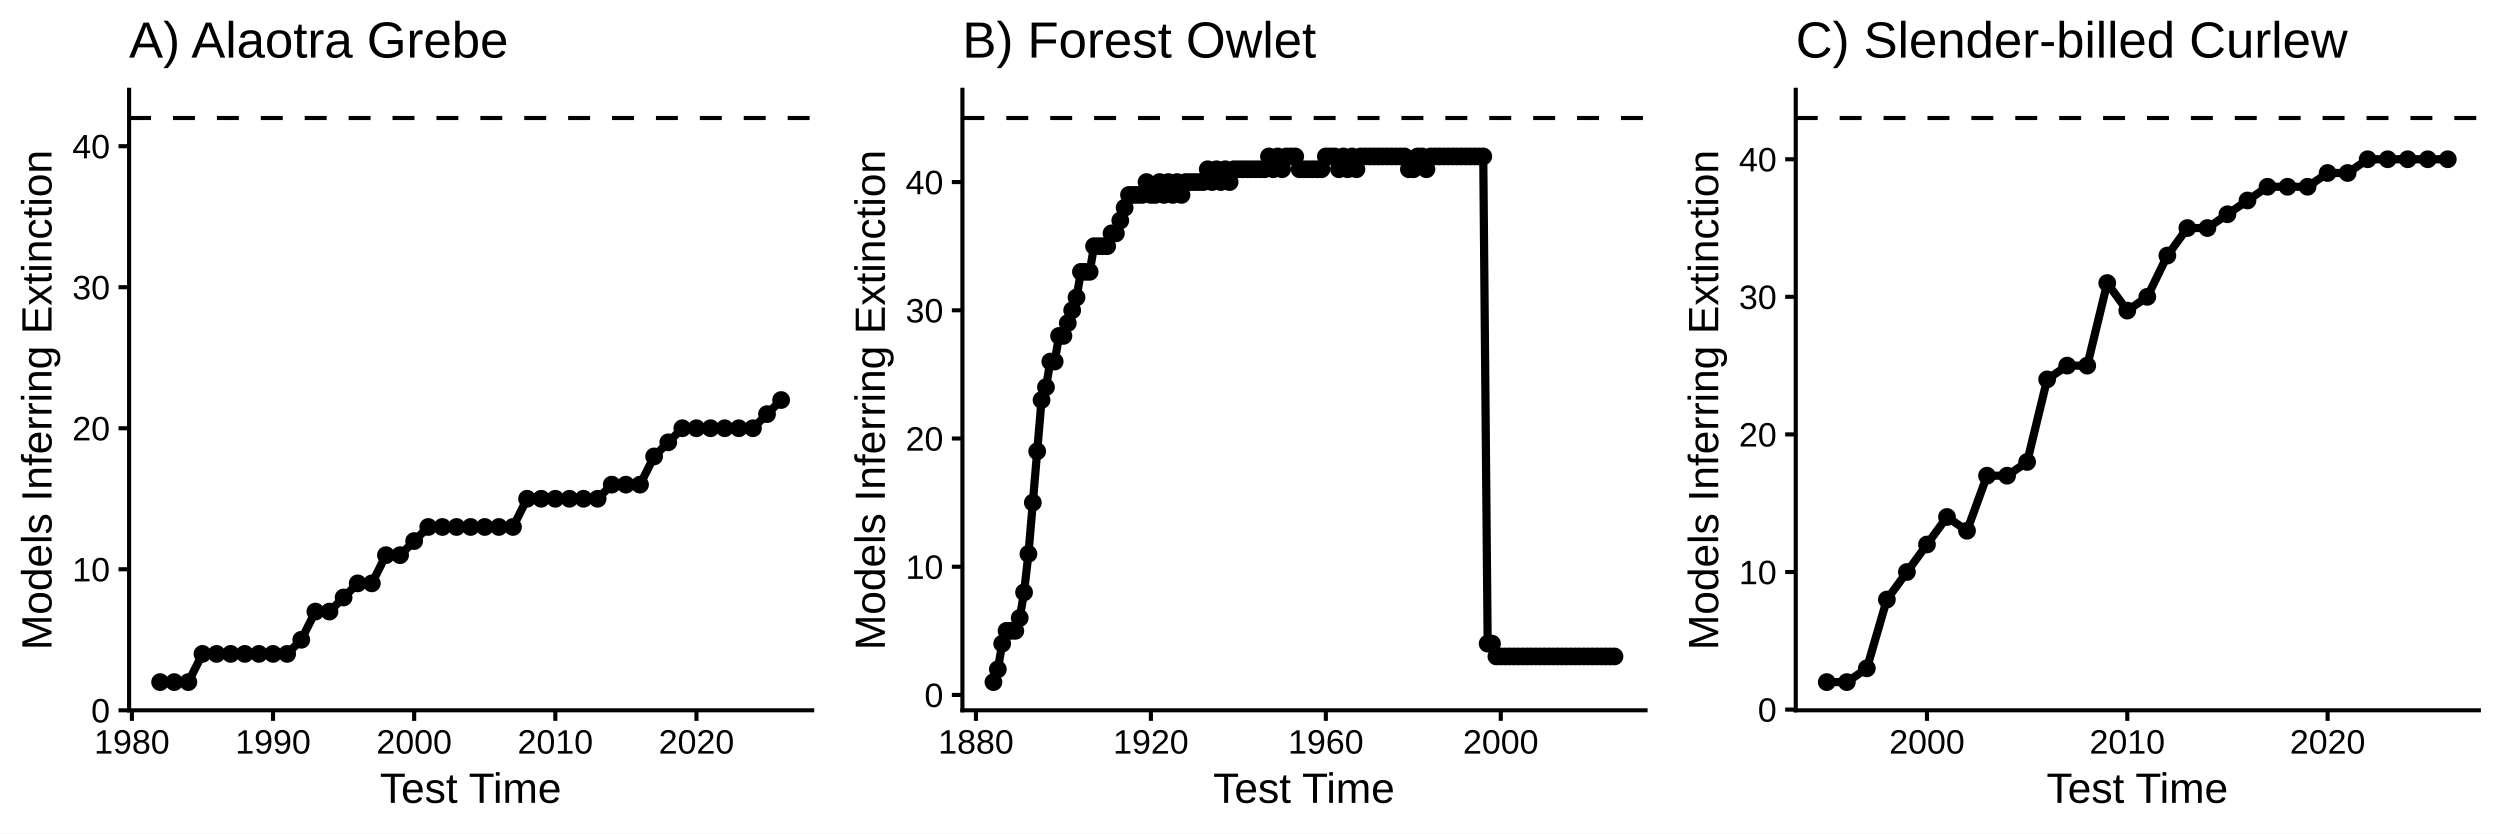
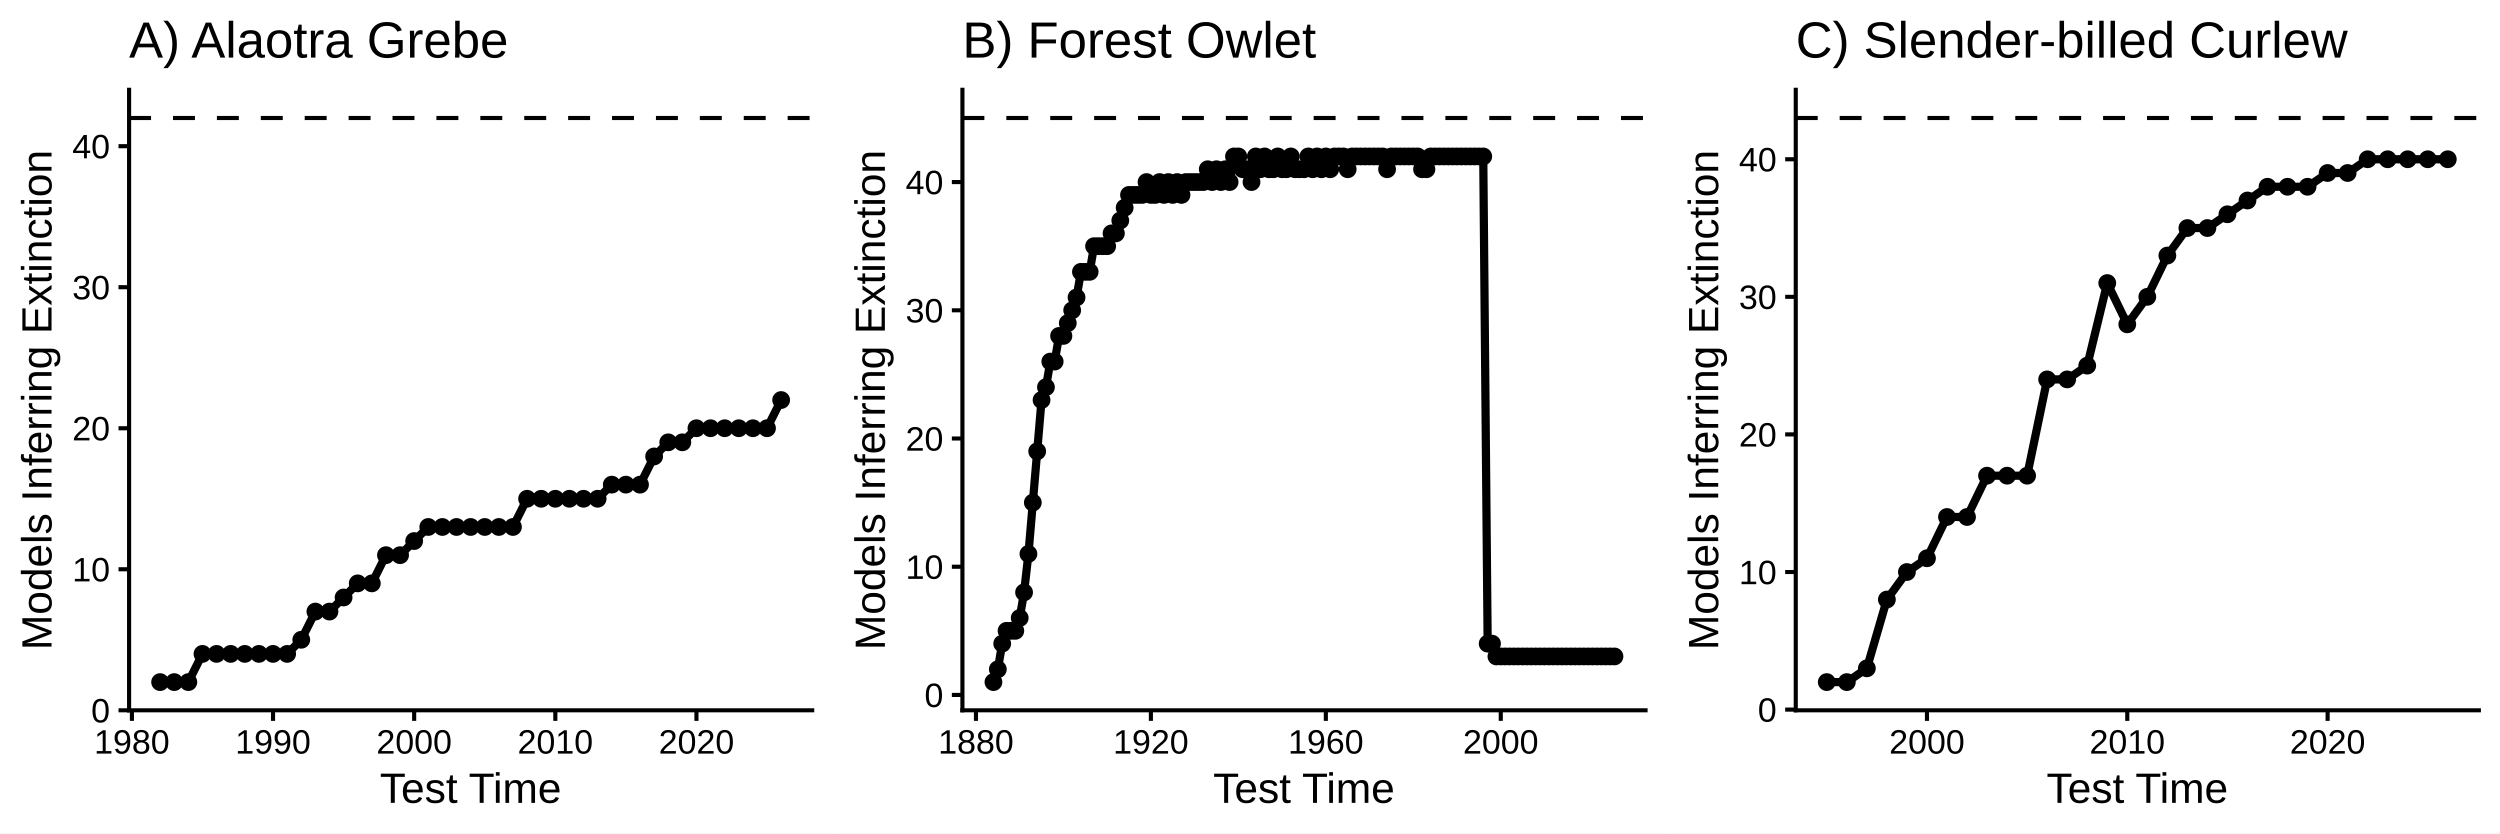
<svg xmlns="http://www.w3.org/2000/svg" width="648.00pt" height="216.00pt" viewBox="0 0 648.00 216.00">
  <g class="svglite">
    <defs>
      <style type="text/css">
    .svglite line, .svglite polyline, .svglite polygon, .svglite path, .svglite rect, .svglite circle {
      fill: none;
      stroke: #000000;
      stroke-linecap: round;
      stroke-linejoin: round;
      stroke-miterlimit: 10.00;
    }
    .svglite text {
      white-space: pre;
    }
    .svglite g.glyphgroup path {
      fill: inherit;
      stroke: none;
    }
  </style>
    </defs>
    <rect width="100%" height="100%" style="stroke: none; fill: none;" />
    <defs>
      <clipPath id="cpMC4wMHw2NDguMDB8MC4wMHwyMTYuMDA=">
        <rect x="0.00" y="0.00" width="648.00" height="216.00" />
      </clipPath>
    </defs>
    <g clip-path="url(#cpMC4wMHw2NDguMDB8MC4wMHwyMTYuMDA=)">
</g>
    <defs>
      <clipPath id="cpMC4wMHwyMTYuMDB8MC4wMHwyMTYuMDA=">
        <rect x="0" y="0.00" width="216.00" height="216.00" />
      </clipPath>
    </defs>
    <g clip-path="url(#cpMC4wMHwyMTYuMDB8MC4wMHwyMTYuMDA=)">
      <rect x="0" y="0.00" width="216.00" height="216.00" style="stroke-width: 1.07; stroke: #FFFFFF; fill: #FFFFFF;" />
    </g>
    <g clip-path="url(#cpMC4wMHw2NDguMDB8MC4wMHwyMTYuMDA=)">
</g>
    <defs>
      <clipPath id="cpMzMuNDZ8MjEwLjUyfDIzLjI3fDE4NC4xMQ==">
        <rect x="33.46" y="23.27" width="177.07" height="160.85" />
      </clipPath>
    </defs>
    <g clip-path="url(#cpMzMuNDZ8MjEwLjUyfDIzLjI3fDE4NC4xMQ==)">
      <rect x="33.46" y="23.27" width="177.07" height="160.85" style="stroke-width: 1.07; stroke: none; fill: #FFFFFF;" />
      <circle cx="41.50" cy="176.80" r="1.95" style="stroke-width: 0.71; fill: #000000;" />
      <circle cx="45.16" cy="176.80" r="1.95" style="stroke-width: 0.71; fill: #000000;" />
      <circle cx="48.82" cy="176.80" r="1.95" style="stroke-width: 0.71; fill: #000000;" />
      <circle cx="52.48" cy="169.49" r="1.95" style="stroke-width: 0.71; fill: #000000;" />
      <circle cx="56.14" cy="169.49" r="1.95" style="stroke-width: 0.71; fill: #000000;" />
      <circle cx="59.80" cy="169.49" r="1.95" style="stroke-width: 0.71; fill: #000000;" />
      <circle cx="63.45" cy="169.49" r="1.95" style="stroke-width: 0.71; fill: #000000;" />
      <circle cx="67.11" cy="169.49" r="1.95" style="stroke-width: 0.71; fill: #000000;" />
      <circle cx="70.77" cy="169.49" r="1.95" style="stroke-width: 0.71; fill: #000000;" />
      <circle cx="74.43" cy="169.49" r="1.95" style="stroke-width: 0.71; fill: #000000;" />
      <circle cx="78.09" cy="165.83" r="1.95" style="stroke-width: 0.71; fill: #000000;" />
      <circle cx="81.75" cy="158.52" r="1.95" style="stroke-width: 0.71; fill: #000000;" />
      <circle cx="85.40" cy="158.52" r="1.95" style="stroke-width: 0.71; fill: #000000;" />
      <circle cx="89.06" cy="154.87" r="1.95" style="stroke-width: 0.71; fill: #000000;" />
      <circle cx="92.72" cy="151.21" r="1.95" style="stroke-width: 0.71; fill: #000000;" />
      <circle cx="96.38" cy="151.21" r="1.95" style="stroke-width: 0.71; fill: #000000;" />
      <circle cx="100.04" cy="143.90" r="1.95" style="stroke-width: 0.71; fill: #000000;" />
      <circle cx="103.70" cy="143.90" r="1.95" style="stroke-width: 0.71; fill: #000000;" />
      <circle cx="107.35" cy="140.24" r="1.95" style="stroke-width: 0.71; fill: #000000;" />
      <circle cx="111.01" cy="136.59" r="1.95" style="stroke-width: 0.71; fill: #000000;" />
      <circle cx="114.67" cy="136.59" r="1.95" style="stroke-width: 0.71; fill: #000000;" />
      <circle cx="118.33" cy="136.59" r="1.95" style="stroke-width: 0.71; fill: #000000;" />
      <circle cx="121.99" cy="136.59" r="1.95" style="stroke-width: 0.71; fill: #000000;" />
      <circle cx="125.65" cy="136.59" r="1.95" style="stroke-width: 0.71; fill: #000000;" />
      <circle cx="129.30" cy="136.59" r="1.95" style="stroke-width: 0.71; fill: #000000;" />
      <circle cx="132.96" cy="136.59" r="1.95" style="stroke-width: 0.71; fill: #000000;" />
      <circle cx="136.62" cy="129.28" r="1.95" style="stroke-width: 0.71; fill: #000000;" />
      <circle cx="140.28" cy="129.28" r="1.95" style="stroke-width: 0.71; fill: #000000;" />
      <circle cx="143.94" cy="129.28" r="1.95" style="stroke-width: 0.71; fill: #000000;" />
      <circle cx="147.60" cy="129.28" r="1.95" style="stroke-width: 0.71; fill: #000000;" />
      <circle cx="151.25" cy="129.28" r="1.95" style="stroke-width: 0.71; fill: #000000;" />
      <circle cx="154.91" cy="129.28" r="1.95" style="stroke-width: 0.71; fill: #000000;" />
      <circle cx="158.57" cy="125.62" r="1.95" style="stroke-width: 0.71; fill: #000000;" />
      <circle cx="162.23" cy="125.62" r="1.95" style="stroke-width: 0.71; fill: #000000;" />
      <circle cx="165.89" cy="125.62" r="1.95" style="stroke-width: 0.71; fill: #000000;" />
      <circle cx="169.55" cy="118.31" r="1.95" style="stroke-width: 0.71; fill: #000000;" />
      <circle cx="173.21" cy="114.65" r="1.95" style="stroke-width: 0.71; fill: #000000;" />
-       <circle cx="176.86" cy="111.00" r="1.95" style="stroke-width: 0.71; fill: #000000;" />
+       <circle cx="176.86" cy="114.65" r="1.95" style="stroke-width: 0.71; fill: #000000;" />
      <circle cx="180.52" cy="111.00" r="1.95" style="stroke-width: 0.71; fill: #000000;" />
      <circle cx="184.18" cy="111.00" r="1.95" style="stroke-width: 0.71; fill: #000000;" />
      <circle cx="187.84" cy="111.00" r="1.95" style="stroke-width: 0.71; fill: #000000;" />
      <circle cx="191.50" cy="111.00" r="1.95" style="stroke-width: 0.71; fill: #000000;" />
      <circle cx="195.16" cy="111.00" r="1.95" style="stroke-width: 0.71; fill: #000000;" />
-       <circle cx="198.81" cy="107.34" r="1.95" style="stroke-width: 0.71; fill: #000000;" />
+       <circle cx="198.81" cy="111.00" r="1.95" style="stroke-width: 0.71; fill: #000000;" />
      <circle cx="202.47" cy="103.69" r="1.95" style="stroke-width: 0.71; fill: #000000;" />
-       <polyline points="41.50,176.80 45.16,176.80 48.82,176.80 52.48,169.49 56.14,169.49 59.80,169.49 63.45,169.49 67.11,169.49 70.77,169.49 74.43,169.49 78.09,165.83 81.75,158.52 85.40,158.52 89.06,154.87 92.72,151.21 96.38,151.21 100.04,143.90 103.70,143.90 107.35,140.24 111.01,136.59 114.67,136.59 118.33,136.59 121.99,136.59 125.65,136.59 129.30,136.59 132.96,136.59 136.62,129.28 140.28,129.28 143.94,129.28 147.60,129.28 151.25,129.28 154.91,129.28 158.57,125.62 162.23,125.62 165.89,125.62 169.55,118.31 173.21,114.65 176.86,111.00 180.52,111.00 184.18,111.00 187.84,111.00 191.50,111.00 195.16,111.00 198.81,107.34 202.47,103.69 " style="stroke-width: 2.13; stroke-linecap: butt;" />
+       <polyline points="41.50,176.80 45.16,176.80 48.82,176.80 52.48,169.49 56.14,169.49 59.80,169.49 63.45,169.49 67.11,169.49 70.77,169.49 74.43,169.49 78.09,165.83 81.75,158.52 85.40,158.52 89.06,154.87 92.72,151.21 96.38,151.21 100.04,143.90 103.70,143.90 107.35,140.24 111.01,136.59 114.67,136.59 118.33,136.59 121.99,136.59 125.65,136.59 129.30,136.59 132.96,136.59 136.62,129.28 140.28,129.28 143.94,129.28 147.60,129.28 151.25,129.28 154.91,129.28 158.57,125.62 162.23,125.62 165.89,125.62 169.55,118.31 173.21,114.65 176.86,114.65 180.52,111.00 184.18,111.00 187.84,111.00 191.50,111.00 195.16,111.00 198.81,111.00 202.47,103.69 " style="stroke-width: 2.13; stroke-linecap: butt;" />
      <line x1="33.46" y1="30.58" x2="210.52" y2="30.58" style="stroke-width: 1.07; stroke-dasharray: 5.69,5.69; stroke-linecap: butt;" />
    </g>
    <g clip-path="url(#cpMC4wMHw2NDguMDB8MC4wMHwyMTYuMDA=)">
      <polyline points="33.46,184.11 33.46,23.27 " style="stroke-width: 1.07; stroke-linecap: square;" />
      <text x="28.52" y="187.26" text-anchor="end" style="font-size: 8.80px; font-family: &quot;Arial&quot;;" textLength="4.89px" lengthAdjust="spacingAndGlyphs">0</text>
      <text x="28.52" y="150.70" text-anchor="end" style="font-size: 8.80px; font-family: &quot;Arial&quot;;" textLength="9.78px" lengthAdjust="spacingAndGlyphs">10</text>
      <text x="28.52" y="114.15" text-anchor="end" style="font-size: 8.80px; font-family: &quot;Arial&quot;;" textLength="9.78px" lengthAdjust="spacingAndGlyphs">20</text>
      <text x="28.52" y="77.59" text-anchor="end" style="font-size: 8.80px; font-family: &quot;Arial&quot;;" textLength="9.78px" lengthAdjust="spacingAndGlyphs">30</text>
      <text x="28.52" y="41.04" text-anchor="end" style="font-size: 8.80px; font-family: &quot;Arial&quot;;" textLength="9.78px" lengthAdjust="spacingAndGlyphs">40</text>
      <polyline points="30.72,184.11 33.46,184.11 " style="stroke-width: 1.07; stroke-linecap: butt;" />
      <polyline points="30.72,147.55 33.46,147.55 " style="stroke-width: 1.07; stroke-linecap: butt;" />
      <polyline points="30.72,111.00 33.46,111.00 " style="stroke-width: 1.07; stroke-linecap: butt;" />
      <polyline points="30.72,74.44 33.46,74.44 " style="stroke-width: 1.07; stroke-linecap: butt;" />
      <polyline points="30.72,37.89 33.46,37.89 " style="stroke-width: 1.07; stroke-linecap: butt;" />
      <polyline points="33.46,184.11 210.52,184.11 " style="stroke-width: 1.07; stroke-linecap: square;" />
      <polyline points="34.19,186.85 34.19,184.11 " style="stroke-width: 1.07; stroke-linecap: butt;" />
      <polyline points="70.77,186.85 70.77,184.11 " style="stroke-width: 1.07; stroke-linecap: butt;" />
      <polyline points="107.35,186.85 107.35,184.11 " style="stroke-width: 1.07; stroke-linecap: butt;" />
      <polyline points="143.94,186.85 143.94,184.11 " style="stroke-width: 1.07; stroke-linecap: butt;" />
      <polyline points="180.52,186.85 180.52,184.11 " style="stroke-width: 1.07; stroke-linecap: butt;" />
      <text x="34.19" y="195.34" text-anchor="middle" style="font-size: 8.80px; font-family: &quot;Arial&quot;;" textLength="19.56px" lengthAdjust="spacingAndGlyphs">1980</text>
      <text x="70.77" y="195.34" text-anchor="middle" style="font-size: 8.80px; font-family: &quot;Arial&quot;;" textLength="19.56px" lengthAdjust="spacingAndGlyphs">1990</text>
      <text x="107.35" y="195.34" text-anchor="middle" style="font-size: 8.80px; font-family: &quot;Arial&quot;;" textLength="19.56px" lengthAdjust="spacingAndGlyphs">2000</text>
      <text x="143.94" y="195.34" text-anchor="middle" style="font-size: 8.80px; font-family: &quot;Arial&quot;;" textLength="19.56px" lengthAdjust="spacingAndGlyphs">2010</text>
      <text x="180.52" y="195.34" text-anchor="middle" style="font-size: 8.80px; font-family: &quot;Arial&quot;;" textLength="19.56px" lengthAdjust="spacingAndGlyphs">2020</text>
      <text x="121.99" y="208.10" text-anchor="middle" style="font-size: 11.00px; font-family: &quot;Arial&quot;;" textLength="47.08px" lengthAdjust="spacingAndGlyphs">Test Time</text>
      <text transform="translate(13.36,103.69) rotate(-90)" text-anchor="middle" style="font-size: 11.00px; font-family: &quot;Arial&quot;;" textLength="129.69px" lengthAdjust="spacingAndGlyphs">Models Inferring Extinction</text>
      <text x="33.46" y="14.93" style="font-size: 13.20px; font-family: &quot;Arial&quot;;" textLength="98.16px" lengthAdjust="spacingAndGlyphs">A) Alaotra Grebe</text>
    </g>
    <defs>
      <clipPath id="cpMjE2LjAwfDQzMi4wMHwwLjAwfDIxNi4wMA==">
        <rect x="216.00" y="0.00" width="216.00" height="216.00" />
      </clipPath>
    </defs>
    <g clip-path="url(#cpMjE2LjAwfDQzMi4wMHwwLjAwfDIxNi4wMA==)">
      <rect x="216.00" y="0.00" width="216.00" height="216.00" style="stroke-width: 1.07; stroke: #FFFFFF; fill: #FFFFFF;" />
    </g>
    <g clip-path="url(#cpMC4wMHw2NDguMDB8MC4wMHwyMTYuMDA=)">
</g>
    <defs>
      <clipPath id="cpMjQ5LjQ2fDQyNi41MnwyMy4yN3wxODQuMTE=">
        <rect x="249.46" y="23.27" width="177.07" height="160.85" />
      </clipPath>
    </defs>
    <g clip-path="url(#cpMjQ5LjQ2fDQyNi41MnwyMy4yN3wxODQuMTE=)">
      <rect x="249.46" y="23.27" width="177.07" height="160.85" style="stroke-width: 1.07; stroke: none; fill: #FFFFFF;" />
      <circle cx="257.50" cy="176.80" r="1.95" style="stroke-width: 0.71; fill: #000000;" />
      <circle cx="258.64" cy="173.48" r="1.95" style="stroke-width: 0.71; fill: #000000;" />
      <circle cx="259.77" cy="166.83" r="1.95" style="stroke-width: 0.71; fill: #000000;" />
      <circle cx="260.90" cy="163.51" r="1.95" style="stroke-width: 0.71; fill: #000000;" />
      <circle cx="262.04" cy="163.51" r="1.95" style="stroke-width: 0.71; fill: #000000;" />
      <circle cx="263.17" cy="163.51" r="1.95" style="stroke-width: 0.71; fill: #000000;" />
      <circle cx="264.31" cy="160.18" r="1.95" style="stroke-width: 0.71; fill: #000000;" />
      <circle cx="265.44" cy="153.54" r="1.95" style="stroke-width: 0.71; fill: #000000;" />
      <circle cx="266.57" cy="143.57" r="1.95" style="stroke-width: 0.71; fill: #000000;" />
      <circle cx="267.71" cy="130.27" r="1.95" style="stroke-width: 0.71; fill: #000000;" />
      <circle cx="268.84" cy="116.98" r="1.95" style="stroke-width: 0.71; fill: #000000;" />
      <circle cx="269.97" cy="103.69" r="1.95" style="stroke-width: 0.71; fill: #000000;" />
      <circle cx="271.11" cy="100.36" r="1.95" style="stroke-width: 0.71; fill: #000000;" />
      <circle cx="272.24" cy="93.72" r="1.95" style="stroke-width: 0.71; fill: #000000;" />
      <circle cx="273.37" cy="93.72" r="1.95" style="stroke-width: 0.71; fill: #000000;" />
      <circle cx="274.51" cy="87.07" r="1.95" style="stroke-width: 0.71; fill: #000000;" />
      <circle cx="275.64" cy="87.07" r="1.95" style="stroke-width: 0.71; fill: #000000;" />
      <circle cx="276.77" cy="83.75" r="1.95" style="stroke-width: 0.71; fill: #000000;" />
      <circle cx="277.91" cy="80.43" r="1.95" style="stroke-width: 0.71; fill: #000000;" />
      <circle cx="279.04" cy="77.10" r="1.95" style="stroke-width: 0.71; fill: #000000;" />
      <circle cx="280.18" cy="70.46" r="1.95" style="stroke-width: 0.71; fill: #000000;" />
      <circle cx="281.31" cy="70.46" r="1.95" style="stroke-width: 0.71; fill: #000000;" />
      <circle cx="282.44" cy="70.46" r="1.95" style="stroke-width: 0.71; fill: #000000;" />
      <circle cx="283.58" cy="63.81" r="1.95" style="stroke-width: 0.71; fill: #000000;" />
      <circle cx="284.71" cy="63.81" r="1.95" style="stroke-width: 0.71; fill: #000000;" />
      <circle cx="285.84" cy="63.81" r="1.95" style="stroke-width: 0.71; fill: #000000;" />
      <circle cx="286.98" cy="63.81" r="1.95" style="stroke-width: 0.71; fill: #000000;" />
      <circle cx="288.11" cy="60.49" r="1.95" style="stroke-width: 0.71; fill: #000000;" />
      <circle cx="289.24" cy="60.49" r="1.95" style="stroke-width: 0.71; fill: #000000;" />
      <circle cx="290.38" cy="57.16" r="1.95" style="stroke-width: 0.71; fill: #000000;" />
      <circle cx="291.51" cy="53.84" r="1.95" style="stroke-width: 0.71; fill: #000000;" />
      <circle cx="292.64" cy="50.52" r="1.95" style="stroke-width: 0.71; fill: #000000;" />
      <circle cx="293.78" cy="50.52" r="1.95" style="stroke-width: 0.71; fill: #000000;" />
      <circle cx="294.91" cy="50.52" r="1.95" style="stroke-width: 0.71; fill: #000000;" />
      <circle cx="296.05" cy="50.52" r="1.95" style="stroke-width: 0.71; fill: #000000;" />
      <circle cx="297.18" cy="47.19" r="1.95" style="stroke-width: 0.71; fill: #000000;" />
      <circle cx="298.31" cy="50.52" r="1.95" style="stroke-width: 0.71; fill: #000000;" />
      <circle cx="299.45" cy="50.52" r="1.95" style="stroke-width: 0.71; fill: #000000;" />
      <circle cx="300.58" cy="47.19" r="1.95" style="stroke-width: 0.71; fill: #000000;" />
      <circle cx="301.71" cy="50.52" r="1.95" style="stroke-width: 0.71; fill: #000000;" />
      <circle cx="302.85" cy="47.19" r="1.95" style="stroke-width: 0.71; fill: #000000;" />
      <circle cx="303.98" cy="50.52" r="1.95" style="stroke-width: 0.71; fill: #000000;" />
      <circle cx="305.11" cy="47.19" r="1.95" style="stroke-width: 0.71; fill: #000000;" />
      <circle cx="306.25" cy="50.52" r="1.95" style="stroke-width: 0.71; fill: #000000;" />
      <circle cx="307.38" cy="47.19" r="1.95" style="stroke-width: 0.71; fill: #000000;" />
      <circle cx="308.51" cy="47.19" r="1.95" style="stroke-width: 0.71; fill: #000000;" />
      <circle cx="309.65" cy="47.19" r="1.95" style="stroke-width: 0.71; fill: #000000;" />
      <circle cx="310.78" cy="47.19" r="1.95" style="stroke-width: 0.71; fill: #000000;" />
      <circle cx="311.92" cy="47.19" r="1.95" style="stroke-width: 0.71; fill: #000000;" />
      <circle cx="313.05" cy="43.87" r="1.95" style="stroke-width: 0.71; fill: #000000;" />
      <circle cx="314.18" cy="47.19" r="1.95" style="stroke-width: 0.71; fill: #000000;" />
      <circle cx="315.32" cy="43.87" r="1.95" style="stroke-width: 0.71; fill: #000000;" />
      <circle cx="316.45" cy="47.19" r="1.95" style="stroke-width: 0.71; fill: #000000;" />
      <circle cx="317.58" cy="43.87" r="1.95" style="stroke-width: 0.71; fill: #000000;" />
      <circle cx="318.72" cy="47.19" r="1.95" style="stroke-width: 0.71; fill: #000000;" />
-       <circle cx="319.85" cy="43.87" r="1.95" style="stroke-width: 0.71; fill: #000000;" />
-       <circle cx="320.98" cy="43.87" r="1.95" style="stroke-width: 0.71; fill: #000000;" />
+       <circle cx="319.85" cy="40.55" r="1.95" style="stroke-width: 0.71; fill: #000000;" />
+       <circle cx="320.98" cy="40.55" r="1.95" style="stroke-width: 0.71; fill: #000000;" />
      <circle cx="322.12" cy="43.87" r="1.95" style="stroke-width: 0.71; fill: #000000;" />
      <circle cx="323.25" cy="43.87" r="1.95" style="stroke-width: 0.71; fill: #000000;" />
-       <circle cx="324.39" cy="43.87" r="1.95" style="stroke-width: 0.71; fill: #000000;" />
-       <circle cx="325.52" cy="43.87" r="1.95" style="stroke-width: 0.71; fill: #000000;" />
+       <circle cx="324.39" cy="47.19" r="1.95" style="stroke-width: 0.71; fill: #000000;" />
+       <circle cx="325.52" cy="40.55" r="1.95" style="stroke-width: 0.71; fill: #000000;" />
      <circle cx="326.65" cy="43.87" r="1.95" style="stroke-width: 0.71; fill: #000000;" />
-       <circle cx="327.79" cy="43.87" r="1.95" style="stroke-width: 0.71; fill: #000000;" />
-       <circle cx="328.92" cy="40.55" r="1.95" style="stroke-width: 0.71; fill: #000000;" />
+       <circle cx="327.79" cy="40.55" r="1.95" style="stroke-width: 0.71; fill: #000000;" />
+       <circle cx="328.92" cy="43.87" r="1.95" style="stroke-width: 0.71; fill: #000000;" />
      <circle cx="330.05" cy="43.87" r="1.95" style="stroke-width: 0.71; fill: #000000;" />
      <circle cx="331.19" cy="40.55" r="1.95" style="stroke-width: 0.71; fill: #000000;" />
      <circle cx="332.32" cy="43.87" r="1.95" style="stroke-width: 0.71; fill: #000000;" />
-       <circle cx="333.45" cy="40.55" r="1.95" style="stroke-width: 0.71; fill: #000000;" />
+       <circle cx="333.45" cy="43.87" r="1.95" style="stroke-width: 0.71; fill: #000000;" />
      <circle cx="334.59" cy="40.55" r="1.95" style="stroke-width: 0.71; fill: #000000;" />
-       <circle cx="335.72" cy="40.55" r="1.95" style="stroke-width: 0.71; fill: #000000;" />
+       <circle cx="335.72" cy="43.87" r="1.95" style="stroke-width: 0.71; fill: #000000;" />
      <circle cx="336.85" cy="43.87" r="1.95" style="stroke-width: 0.71; fill: #000000;" />
      <circle cx="337.99" cy="43.87" r="1.95" style="stroke-width: 0.71; fill: #000000;" />
-       <circle cx="339.12" cy="43.87" r="1.95" style="stroke-width: 0.71; fill: #000000;" />
+       <circle cx="339.12" cy="40.55" r="1.95" style="stroke-width: 0.71; fill: #000000;" />
      <circle cx="340.26" cy="43.87" r="1.95" style="stroke-width: 0.71; fill: #000000;" />
-       <circle cx="341.39" cy="43.87" r="1.95" style="stroke-width: 0.71; fill: #000000;" />
+       <circle cx="341.39" cy="40.55" r="1.95" style="stroke-width: 0.71; fill: #000000;" />
      <circle cx="342.52" cy="43.87" r="1.95" style="stroke-width: 0.71; fill: #000000;" />
      <circle cx="343.66" cy="40.55" r="1.95" style="stroke-width: 0.71; fill: #000000;" />
-       <circle cx="344.79" cy="40.55" r="1.95" style="stroke-width: 0.71; fill: #000000;" />
+       <circle cx="344.79" cy="43.87" r="1.95" style="stroke-width: 0.71; fill: #000000;" />
      <circle cx="345.92" cy="40.55" r="1.95" style="stroke-width: 0.71; fill: #000000;" />
-       <circle cx="347.06" cy="43.87" r="1.95" style="stroke-width: 0.71; fill: #000000;" />
+       <circle cx="347.06" cy="40.55" r="1.95" style="stroke-width: 0.71; fill: #000000;" />
      <circle cx="348.19" cy="40.55" r="1.95" style="stroke-width: 0.71; fill: #000000;" />
      <circle cx="349.32" cy="43.87" r="1.95" style="stroke-width: 0.71; fill: #000000;" />
      <circle cx="350.46" cy="40.55" r="1.95" style="stroke-width: 0.71; fill: #000000;" />
-       <circle cx="351.59" cy="43.87" r="1.95" style="stroke-width: 0.71; fill: #000000;" />
+       <circle cx="351.59" cy="40.55" r="1.95" style="stroke-width: 0.71; fill: #000000;" />
      <circle cx="352.72" cy="40.55" r="1.95" style="stroke-width: 0.71; fill: #000000;" />
      <circle cx="353.86" cy="40.55" r="1.95" style="stroke-width: 0.71; fill: #000000;" />
      <circle cx="354.99" cy="40.55" r="1.95" style="stroke-width: 0.71; fill: #000000;" />
      <circle cx="356.13" cy="40.55" r="1.95" style="stroke-width: 0.71; fill: #000000;" />
      <circle cx="357.26" cy="40.55" r="1.95" style="stroke-width: 0.71; fill: #000000;" />
      <circle cx="358.39" cy="40.55" r="1.95" style="stroke-width: 0.71; fill: #000000;" />
-       <circle cx="359.53" cy="40.55" r="1.95" style="stroke-width: 0.71; fill: #000000;" />
+       <circle cx="359.53" cy="43.87" r="1.95" style="stroke-width: 0.71; fill: #000000;" />
      <circle cx="360.66" cy="40.55" r="1.95" style="stroke-width: 0.71; fill: #000000;" />
      <circle cx="361.79" cy="40.55" r="1.95" style="stroke-width: 0.71; fill: #000000;" />
      <circle cx="362.93" cy="40.55" r="1.95" style="stroke-width: 0.71; fill: #000000;" />
      <circle cx="364.06" cy="40.55" r="1.95" style="stroke-width: 0.71; fill: #000000;" />
-       <circle cx="365.19" cy="43.87" r="1.95" style="stroke-width: 0.71; fill: #000000;" />
-       <circle cx="366.33" cy="43.87" r="1.95" style="stroke-width: 0.71; fill: #000000;" />
+       <circle cx="365.19" cy="40.55" r="1.95" style="stroke-width: 0.71; fill: #000000;" />
+       <circle cx="366.33" cy="40.55" r="1.95" style="stroke-width: 0.71; fill: #000000;" />
      <circle cx="367.46" cy="40.55" r="1.95" style="stroke-width: 0.71; fill: #000000;" />
-       <circle cx="368.59" cy="40.55" r="1.95" style="stroke-width: 0.71; fill: #000000;" />
+       <circle cx="368.59" cy="43.87" r="1.95" style="stroke-width: 0.71; fill: #000000;" />
      <circle cx="369.73" cy="43.87" r="1.95" style="stroke-width: 0.71; fill: #000000;" />
      <circle cx="370.86" cy="40.55" r="1.95" style="stroke-width: 0.71; fill: #000000;" />
      <circle cx="372.00" cy="40.55" r="1.95" style="stroke-width: 0.71; fill: #000000;" />
      <circle cx="373.13" cy="40.55" r="1.95" style="stroke-width: 0.71; fill: #000000;" />
      <circle cx="374.26" cy="40.55" r="1.95" style="stroke-width: 0.71; fill: #000000;" />
      <circle cx="375.40" cy="40.55" r="1.95" style="stroke-width: 0.71; fill: #000000;" />
      <circle cx="376.53" cy="40.55" r="1.95" style="stroke-width: 0.71; fill: #000000;" />
      <circle cx="377.66" cy="40.55" r="1.95" style="stroke-width: 0.71; fill: #000000;" />
      <circle cx="378.80" cy="40.55" r="1.95" style="stroke-width: 0.71; fill: #000000;" />
      <circle cx="379.93" cy="40.55" r="1.95" style="stroke-width: 0.71; fill: #000000;" />
      <circle cx="381.06" cy="40.55" r="1.95" style="stroke-width: 0.71; fill: #000000;" />
      <circle cx="382.20" cy="40.55" r="1.95" style="stroke-width: 0.71; fill: #000000;" />
      <circle cx="383.33" cy="40.55" r="1.95" style="stroke-width: 0.71; fill: #000000;" />
      <circle cx="384.46" cy="40.55" r="1.95" style="stroke-width: 0.71; fill: #000000;" />
      <circle cx="385.60" cy="166.83" r="1.95" style="stroke-width: 0.71; fill: #000000;" />
      <circle cx="386.73" cy="166.83" r="1.95" style="stroke-width: 0.71; fill: #000000;" />
      <circle cx="387.87" cy="170.15" r="1.95" style="stroke-width: 0.71; fill: #000000;" />
      <circle cx="389.00" cy="170.15" r="1.95" style="stroke-width: 0.71; fill: #000000;" />
      <circle cx="390.13" cy="170.15" r="1.95" style="stroke-width: 0.71; fill: #000000;" />
      <circle cx="391.27" cy="170.15" r="1.95" style="stroke-width: 0.71; fill: #000000;" />
      <circle cx="392.40" cy="170.15" r="1.95" style="stroke-width: 0.71; fill: #000000;" />
      <circle cx="393.53" cy="170.15" r="1.95" style="stroke-width: 0.71; fill: #000000;" />
      <circle cx="394.67" cy="170.15" r="1.95" style="stroke-width: 0.71; fill: #000000;" />
      <circle cx="395.80" cy="170.15" r="1.95" style="stroke-width: 0.71; fill: #000000;" />
      <circle cx="396.93" cy="170.15" r="1.95" style="stroke-width: 0.71; fill: #000000;" />
      <circle cx="398.07" cy="170.15" r="1.95" style="stroke-width: 0.71; fill: #000000;" />
      <circle cx="399.20" cy="170.15" r="1.95" style="stroke-width: 0.71; fill: #000000;" />
      <circle cx="400.33" cy="170.15" r="1.95" style="stroke-width: 0.71; fill: #000000;" />
      <circle cx="401.47" cy="170.15" r="1.95" style="stroke-width: 0.71; fill: #000000;" />
      <circle cx="402.60" cy="170.15" r="1.95" style="stroke-width: 0.71; fill: #000000;" />
      <circle cx="403.74" cy="170.15" r="1.95" style="stroke-width: 0.71; fill: #000000;" />
      <circle cx="404.87" cy="170.15" r="1.95" style="stroke-width: 0.71; fill: #000000;" />
      <circle cx="406.00" cy="170.15" r="1.95" style="stroke-width: 0.71; fill: #000000;" />
      <circle cx="407.14" cy="170.15" r="1.95" style="stroke-width: 0.71; fill: #000000;" />
      <circle cx="408.27" cy="170.15" r="1.95" style="stroke-width: 0.71; fill: #000000;" />
      <circle cx="409.40" cy="170.15" r="1.95" style="stroke-width: 0.71; fill: #000000;" />
      <circle cx="410.54" cy="170.15" r="1.95" style="stroke-width: 0.71; fill: #000000;" />
      <circle cx="411.67" cy="170.15" r="1.95" style="stroke-width: 0.71; fill: #000000;" />
      <circle cx="412.80" cy="170.15" r="1.95" style="stroke-width: 0.71; fill: #000000;" />
      <circle cx="413.94" cy="170.15" r="1.95" style="stroke-width: 0.71; fill: #000000;" />
      <circle cx="415.07" cy="170.15" r="1.95" style="stroke-width: 0.71; fill: #000000;" />
      <circle cx="416.20" cy="170.15" r="1.95" style="stroke-width: 0.71; fill: #000000;" />
      <circle cx="417.34" cy="170.15" r="1.95" style="stroke-width: 0.71; fill: #000000;" />
      <circle cx="418.47" cy="170.15" r="1.95" style="stroke-width: 0.71; fill: #000000;" />
-       <polyline points="257.50,176.80 258.64,173.48 259.77,166.83 260.90,163.51 262.04,163.51 263.17,163.51 264.31,160.18 265.44,153.54 266.57,143.57 267.71,130.27 268.84,116.98 269.97,103.69 271.11,100.36 272.24,93.72 273.37,93.72 274.51,87.07 275.64,87.07 276.77,83.75 277.91,80.43 279.04,77.10 280.18,70.46 281.31,70.46 282.44,70.46 283.58,63.81 284.71,63.81 285.84,63.81 286.98,63.81 288.11,60.49 289.24,60.49 290.38,57.16 291.51,53.84 292.64,50.52 293.78,50.52 294.91,50.52 296.05,50.52 297.18,47.19 298.31,50.52 299.45,50.52 300.58,47.19 301.71,50.52 302.85,47.19 303.98,50.52 305.11,47.19 306.25,50.52 307.38,47.19 308.51,47.19 309.65,47.19 310.78,47.19 311.92,47.19 313.05,43.87 314.18,47.19 315.32,43.87 316.45,47.19 317.58,43.87 318.72,47.19 319.85,43.87 320.98,43.87 322.12,43.87 323.25,43.87 324.39,43.87 325.52,43.87 326.65,43.87 327.79,43.87 328.92,40.55 330.05,43.87 331.19,40.55 332.32,43.87 333.45,40.55 334.59,40.55 335.72,40.55 336.85,43.87 337.99,43.87 339.12,43.87 340.26,43.87 341.39,43.87 342.52,43.87 343.66,40.55 344.79,40.55 345.92,40.55 347.06,43.87 348.19,40.55 349.32,43.87 350.46,40.55 351.59,43.87 352.72,40.55 353.86,40.55 354.99,40.55 356.13,40.55 357.26,40.55 358.39,40.55 359.53,40.55 360.66,40.55 361.79,40.55 362.93,40.55 364.06,40.55 365.19,43.87 366.33,43.87 367.46,40.55 368.59,40.55 369.73,43.87 370.86,40.55 372.00,40.55 373.13,40.55 374.26,40.55 375.40,40.55 376.53,40.55 377.66,40.55 378.80,40.55 379.93,40.55 381.06,40.55 382.20,40.55 383.33,40.55 384.46,40.55 385.60,166.83 386.73,166.83 387.87,170.15 389.00,170.15 390.13,170.15 391.27,170.15 392.40,170.15 393.53,170.15 394.67,170.15 395.80,170.15 396.93,170.15 398.07,170.15 399.20,170.15 400.33,170.15 401.47,170.15 402.60,170.15 403.74,170.15 404.87,170.15 406.00,170.15 407.14,170.15 408.27,170.15 409.40,170.15 410.54,170.15 411.67,170.15 412.80,170.15 413.94,170.15 415.07,170.15 416.20,170.15 417.34,170.15 418.47,170.15 " style="stroke-width: 2.13; stroke-linecap: butt;" />
+       <polyline points="257.50,176.80 258.64,173.48 259.77,166.83 260.90,163.51 262.04,163.51 263.17,163.51 264.31,160.18 265.44,153.54 266.57,143.57 267.71,130.27 268.84,116.98 269.97,103.69 271.11,100.36 272.24,93.72 273.37,93.72 274.51,87.07 275.64,87.07 276.77,83.75 277.91,80.43 279.04,77.10 280.18,70.46 281.31,70.46 282.44,70.46 283.58,63.81 284.71,63.81 285.84,63.81 286.98,63.81 288.11,60.49 289.24,60.49 290.38,57.16 291.51,53.84 292.64,50.52 293.78,50.52 294.91,50.52 296.05,50.52 297.18,47.19 298.31,50.52 299.45,50.52 300.58,47.19 301.71,50.52 302.85,47.19 303.98,50.52 305.11,47.19 306.25,50.52 307.38,47.19 308.51,47.19 309.65,47.19 310.78,47.19 311.92,47.19 313.05,43.87 314.18,47.19 315.32,43.87 316.45,47.19 317.58,43.87 318.72,47.19 319.85,40.55 320.98,40.55 322.12,43.87 323.25,43.87 324.39,47.19 325.52,40.55 326.65,43.87 327.79,40.55 328.92,43.87 330.05,43.87 331.19,40.55 332.32,43.87 333.45,43.87 334.59,40.55 335.72,43.87 336.85,43.87 337.99,43.87 339.12,40.55 340.26,43.87 341.39,40.55 342.52,43.87 343.66,40.55 344.79,43.87 345.92,40.55 347.06,40.55 348.19,40.55 349.32,43.87 350.46,40.55 351.59,40.55 352.72,40.55 353.86,40.55 354.99,40.55 356.13,40.55 357.26,40.55 358.39,40.55 359.53,43.87 360.66,40.55 361.79,40.55 362.93,40.55 364.06,40.55 365.19,40.55 366.33,40.55 367.46,40.55 368.59,43.87 369.73,43.87 370.86,40.55 372.00,40.55 373.13,40.55 374.26,40.55 375.40,40.55 376.53,40.55 377.66,40.55 378.80,40.55 379.93,40.55 381.06,40.55 382.20,40.55 383.33,40.55 384.46,40.55 385.60,166.83 386.73,166.83 387.87,170.15 389.00,170.15 390.13,170.15 391.27,170.15 392.40,170.15 393.53,170.15 394.67,170.15 395.80,170.15 396.93,170.15 398.07,170.15 399.20,170.15 400.33,170.15 401.47,170.15 402.60,170.15 403.74,170.15 404.87,170.15 406.00,170.15 407.14,170.15 408.27,170.15 409.40,170.15 410.54,170.15 411.67,170.15 412.80,170.15 413.94,170.15 415.07,170.15 416.20,170.15 417.34,170.15 418.47,170.15 " style="stroke-width: 2.13; stroke-linecap: butt;" />
      <line x1="249.46" y1="30.58" x2="426.52" y2="30.58" style="stroke-width: 1.07; stroke-dasharray: 5.69,5.69; stroke-linecap: butt;" />
    </g>
    <g clip-path="url(#cpMC4wMHw2NDguMDB8MC4wMHwyMTYuMDA=)">
      <polyline points="249.46,184.11 249.46,23.27 " style="stroke-width: 1.07; stroke-linecap: square;" />
      <text x="244.52" y="183.27" text-anchor="end" style="font-size: 8.80px; font-family: &quot;Arial&quot;;" textLength="4.89px" lengthAdjust="spacingAndGlyphs">0</text>
      <text x="244.52" y="150.04" text-anchor="end" style="font-size: 8.80px; font-family: &quot;Arial&quot;;" textLength="9.78px" lengthAdjust="spacingAndGlyphs">10</text>
      <text x="244.52" y="116.81" text-anchor="end" style="font-size: 8.80px; font-family: &quot;Arial&quot;;" textLength="9.78px" lengthAdjust="spacingAndGlyphs">20</text>
      <text x="244.52" y="83.58" text-anchor="end" style="font-size: 8.80px; font-family: &quot;Arial&quot;;" textLength="9.78px" lengthAdjust="spacingAndGlyphs">30</text>
      <text x="244.52" y="50.34" text-anchor="end" style="font-size: 8.80px; font-family: &quot;Arial&quot;;" textLength="9.78px" lengthAdjust="spacingAndGlyphs">40</text>
      <polyline points="246.72,180.12 249.46,180.12 " style="stroke-width: 1.07; stroke-linecap: butt;" />
      <polyline points="246.72,146.89 249.46,146.89 " style="stroke-width: 1.07; stroke-linecap: butt;" />
      <polyline points="246.72,113.66 249.46,113.66 " style="stroke-width: 1.07; stroke-linecap: butt;" />
      <polyline points="246.72,80.43 249.46,80.43 " style="stroke-width: 1.07; stroke-linecap: butt;" />
      <polyline points="246.72,47.19 249.46,47.19 " style="stroke-width: 1.07; stroke-linecap: butt;" />
      <polyline points="249.46,184.11 426.52,184.11 " style="stroke-width: 1.07; stroke-linecap: square;" />
      <polyline points="252.97,186.85 252.97,184.11 " style="stroke-width: 1.07; stroke-linecap: butt;" />
      <polyline points="298.31,186.85 298.31,184.11 " style="stroke-width: 1.07; stroke-linecap: butt;" />
      <polyline points="343.66,186.85 343.66,184.11 " style="stroke-width: 1.07; stroke-linecap: butt;" />
      <polyline points="389.00,186.85 389.00,184.11 " style="stroke-width: 1.07; stroke-linecap: butt;" />
      <text x="252.97" y="195.34" text-anchor="middle" style="font-size: 8.80px; font-family: &quot;Arial&quot;;" textLength="19.56px" lengthAdjust="spacingAndGlyphs">1880</text>
      <text x="298.31" y="195.34" text-anchor="middle" style="font-size: 8.80px; font-family: &quot;Arial&quot;;" textLength="19.56px" lengthAdjust="spacingAndGlyphs">1920</text>
      <text x="343.66" y="195.34" text-anchor="middle" style="font-size: 8.80px; font-family: &quot;Arial&quot;;" textLength="19.56px" lengthAdjust="spacingAndGlyphs">1960</text>
      <text x="389.00" y="195.34" text-anchor="middle" style="font-size: 8.80px; font-family: &quot;Arial&quot;;" textLength="19.56px" lengthAdjust="spacingAndGlyphs">2000</text>
      <text x="337.99" y="208.10" text-anchor="middle" style="font-size: 11.00px; font-family: &quot;Arial&quot;;" textLength="47.08px" lengthAdjust="spacingAndGlyphs">Test Time</text>
      <text transform="translate(229.36,103.69) rotate(-90)" text-anchor="middle" style="font-size: 11.00px; font-family: &quot;Arial&quot;;" textLength="129.69px" lengthAdjust="spacingAndGlyphs">Models Inferring Extinction</text>
      <text x="249.46" y="14.93" style="font-size: 13.20px; font-family: &quot;Arial&quot;;" textLength="91.56px" lengthAdjust="spacingAndGlyphs">B) Forest Owlet</text>
    </g>
    <defs>
      <clipPath id="cpNDMyLjAwfDY0OC4wMHwwLjAwfDIxNi4wMA==">
        <rect x="432.00" y="0.00" width="216.00" height="216.00" />
      </clipPath>
    </defs>
    <g clip-path="url(#cpNDMyLjAwfDY0OC4wMHwwLjAwfDIxNi4wMA==)">
      <rect x="432.00" y="0.00" width="216.00" height="216.00" style="stroke-width: 1.07; stroke: #FFFFFF; fill: #FFFFFF;" />
    </g>
    <g clip-path="url(#cpMC4wMHw2NDguMDB8MC4wMHwyMTYuMDA=)">
</g>
    <defs>
      <clipPath id="cpNDY1LjQ2fDY0Mi41MnwyMy4yN3wxODQuMTE=">
        <rect x="465.46" y="23.27" width="177.07" height="160.85" />
      </clipPath>
    </defs>
    <g clip-path="url(#cpNDY1LjQ2fDY0Mi41MnwyMy4yN3wxODQuMTE=)">
      <rect x="465.46" y="23.27" width="177.07" height="160.85" style="stroke-width: 1.07; stroke: none; fill: #FFFFFF;" />
      <circle cx="473.50" cy="176.80" r="1.95" style="stroke-width: 0.71; fill: #000000;" />
      <circle cx="478.70" cy="176.80" r="1.95" style="stroke-width: 0.71; fill: #000000;" />
      <circle cx="483.89" cy="173.23" r="1.95" style="stroke-width: 0.71; fill: #000000;" />
      <circle cx="489.08" cy="155.40" r="1.95" style="stroke-width: 0.71; fill: #000000;" />
      <circle cx="494.27" cy="148.27" r="1.95" style="stroke-width: 0.71; fill: #000000;" />
-       <circle cx="499.47" cy="141.14" r="1.95" style="stroke-width: 0.71; fill: #000000;" />
+       <circle cx="499.47" cy="144.70" r="1.95" style="stroke-width: 0.71; fill: #000000;" />
      <circle cx="504.66" cy="134.00" r="1.95" style="stroke-width: 0.71; fill: #000000;" />
-       <circle cx="509.85" cy="137.57" r="1.95" style="stroke-width: 0.71; fill: #000000;" />
+       <circle cx="509.85" cy="134.00" r="1.95" style="stroke-width: 0.71; fill: #000000;" />
      <circle cx="515.04" cy="123.30" r="1.95" style="stroke-width: 0.71; fill: #000000;" />
      <circle cx="520.24" cy="123.30" r="1.95" style="stroke-width: 0.71; fill: #000000;" />
-       <circle cx="525.43" cy="119.74" r="1.95" style="stroke-width: 0.71; fill: #000000;" />
+       <circle cx="525.43" cy="123.30" r="1.95" style="stroke-width: 0.71; fill: #000000;" />
      <circle cx="530.62" cy="98.34" r="1.95" style="stroke-width: 0.71; fill: #000000;" />
-       <circle cx="535.81" cy="94.77" r="1.95" style="stroke-width: 0.71; fill: #000000;" />
+       <circle cx="535.81" cy="98.34" r="1.95" style="stroke-width: 0.71; fill: #000000;" />
      <circle cx="541.01" cy="94.77" r="1.95" style="stroke-width: 0.71; fill: #000000;" />
      <circle cx="546.20" cy="73.37" r="1.95" style="stroke-width: 0.71; fill: #000000;" />
-       <circle cx="551.39" cy="80.51" r="1.95" style="stroke-width: 0.71; fill: #000000;" />
+       <circle cx="551.39" cy="84.07" r="1.95" style="stroke-width: 0.71; fill: #000000;" />
      <circle cx="556.58" cy="76.94" r="1.95" style="stroke-width: 0.71; fill: #000000;" />
      <circle cx="561.78" cy="66.24" r="1.95" style="stroke-width: 0.71; fill: #000000;" />
      <circle cx="566.97" cy="59.11" r="1.95" style="stroke-width: 0.71; fill: #000000;" />
      <circle cx="572.16" cy="59.11" r="1.95" style="stroke-width: 0.71; fill: #000000;" />
      <circle cx="577.35" cy="55.54" r="1.95" style="stroke-width: 0.71; fill: #000000;" />
      <circle cx="582.55" cy="51.97" r="1.95" style="stroke-width: 0.71; fill: #000000;" />
      <circle cx="587.74" cy="48.41" r="1.95" style="stroke-width: 0.71; fill: #000000;" />
      <circle cx="592.93" cy="48.41" r="1.95" style="stroke-width: 0.71; fill: #000000;" />
      <circle cx="598.12" cy="48.41" r="1.95" style="stroke-width: 0.71; fill: #000000;" />
      <circle cx="603.32" cy="44.84" r="1.95" style="stroke-width: 0.71; fill: #000000;" />
      <circle cx="608.51" cy="44.84" r="1.95" style="stroke-width: 0.71; fill: #000000;" />
      <circle cx="613.70" cy="41.28" r="1.95" style="stroke-width: 0.71; fill: #000000;" />
      <circle cx="618.89" cy="41.28" r="1.95" style="stroke-width: 0.71; fill: #000000;" />
      <circle cx="624.09" cy="41.28" r="1.95" style="stroke-width: 0.71; fill: #000000;" />
      <circle cx="629.28" cy="41.28" r="1.95" style="stroke-width: 0.71; fill: #000000;" />
      <circle cx="634.47" cy="41.28" r="1.95" style="stroke-width: 0.71; fill: #000000;" />
-       <polyline points="473.50,176.80 478.70,176.80 483.89,173.23 489.08,155.40 494.27,148.27 499.47,141.14 504.66,134.00 509.85,137.57 515.04,123.30 520.24,123.30 525.43,119.74 530.62,98.34 535.81,94.77 541.01,94.77 546.20,73.37 551.39,80.51 556.58,76.94 561.78,66.24 566.97,59.11 572.16,59.11 577.35,55.54 582.55,51.97 587.74,48.41 592.93,48.41 598.12,48.41 603.32,44.84 608.51,44.84 613.70,41.28 618.89,41.28 624.09,41.28 629.28,41.28 634.47,41.28 " style="stroke-width: 2.13; stroke-linecap: butt;" />
+       <polyline points="473.50,176.80 478.70,176.80 483.89,173.23 489.08,155.40 494.27,148.27 499.47,144.70 504.66,134.00 509.85,134.00 515.04,123.30 520.24,123.30 525.43,123.30 530.62,98.34 535.81,98.34 541.01,94.77 546.20,73.37 551.39,84.07 556.58,76.94 561.78,66.24 566.97,59.11 572.16,59.11 577.35,55.54 582.55,51.97 587.74,48.41 592.93,48.41 598.12,48.41 603.32,44.84 608.51,44.84 613.70,41.28 618.89,41.28 624.09,41.28 629.28,41.28 634.47,41.28 " style="stroke-width: 2.13; stroke-linecap: butt;" />
      <line x1="465.46" y1="30.58" x2="642.52" y2="30.58" style="stroke-width: 1.07; stroke-dasharray: 5.69,5.69; stroke-linecap: butt;" />
    </g>
    <g clip-path="url(#cpMC4wMHw2NDguMDB8MC4wMHwyMTYuMDA=)">
      <polyline points="465.46,184.11 465.46,23.27 " style="stroke-width: 1.07; stroke-linecap: square;" />
      <text x="460.52" y="187.08" text-anchor="end" style="font-size: 8.80px; font-family: &quot;Arial&quot;;" textLength="4.89px" lengthAdjust="spacingAndGlyphs">0</text>
      <text x="460.52" y="151.42" text-anchor="end" style="font-size: 8.80px; font-family: &quot;Arial&quot;;" textLength="9.78px" lengthAdjust="spacingAndGlyphs">10</text>
      <text x="460.52" y="115.75" text-anchor="end" style="font-size: 8.80px; font-family: &quot;Arial&quot;;" textLength="9.78px" lengthAdjust="spacingAndGlyphs">20</text>
      <text x="460.52" y="80.09" text-anchor="end" style="font-size: 8.80px; font-family: &quot;Arial&quot;;" textLength="9.78px" lengthAdjust="spacingAndGlyphs">30</text>
      <text x="460.52" y="44.43" text-anchor="end" style="font-size: 8.80px; font-family: &quot;Arial&quot;;" textLength="9.78px" lengthAdjust="spacingAndGlyphs">40</text>
      <polyline points="462.72,183.93 465.46,183.93 " style="stroke-width: 1.07; stroke-linecap: butt;" />
      <polyline points="462.72,148.27 465.46,148.27 " style="stroke-width: 1.07; stroke-linecap: butt;" />
      <polyline points="462.72,112.60 465.46,112.60 " style="stroke-width: 1.07; stroke-linecap: butt;" />
      <polyline points="462.72,76.94 465.46,76.94 " style="stroke-width: 1.07; stroke-linecap: butt;" />
      <polyline points="462.72,41.28 465.46,41.28 " style="stroke-width: 1.07; stroke-linecap: butt;" />
      <polyline points="465.46,184.11 642.52,184.11 " style="stroke-width: 1.07; stroke-linecap: square;" />
      <polyline points="499.47,186.85 499.47,184.11 " style="stroke-width: 1.07; stroke-linecap: butt;" />
      <polyline points="551.39,186.85 551.39,184.11 " style="stroke-width: 1.07; stroke-linecap: butt;" />
      <polyline points="603.32,186.85 603.32,184.11 " style="stroke-width: 1.07; stroke-linecap: butt;" />
      <text x="499.47" y="195.34" text-anchor="middle" style="font-size: 8.80px; font-family: &quot;Arial&quot;;" textLength="19.56px" lengthAdjust="spacingAndGlyphs">2000</text>
      <text x="551.39" y="195.34" text-anchor="middle" style="font-size: 8.80px; font-family: &quot;Arial&quot;;" textLength="19.56px" lengthAdjust="spacingAndGlyphs">2010</text>
      <text x="603.32" y="195.34" text-anchor="middle" style="font-size: 8.80px; font-family: &quot;Arial&quot;;" textLength="19.56px" lengthAdjust="spacingAndGlyphs">2020</text>
      <text x="553.99" y="208.10" text-anchor="middle" style="font-size: 11.00px; font-family: &quot;Arial&quot;;" textLength="47.08px" lengthAdjust="spacingAndGlyphs">Test Time</text>
      <text transform="translate(445.36,103.69) rotate(-90)" text-anchor="middle" style="font-size: 11.00px; font-family: &quot;Arial&quot;;" textLength="129.69px" lengthAdjust="spacingAndGlyphs">Models Inferring Extinction</text>
      <text x="465.46" y="14.93" style="font-size: 13.20px; font-family: &quot;Arial&quot;;" textLength="142.91px" lengthAdjust="spacingAndGlyphs">C) Slender-billed Curlew</text>
    </g>
  </g>
</svg>
